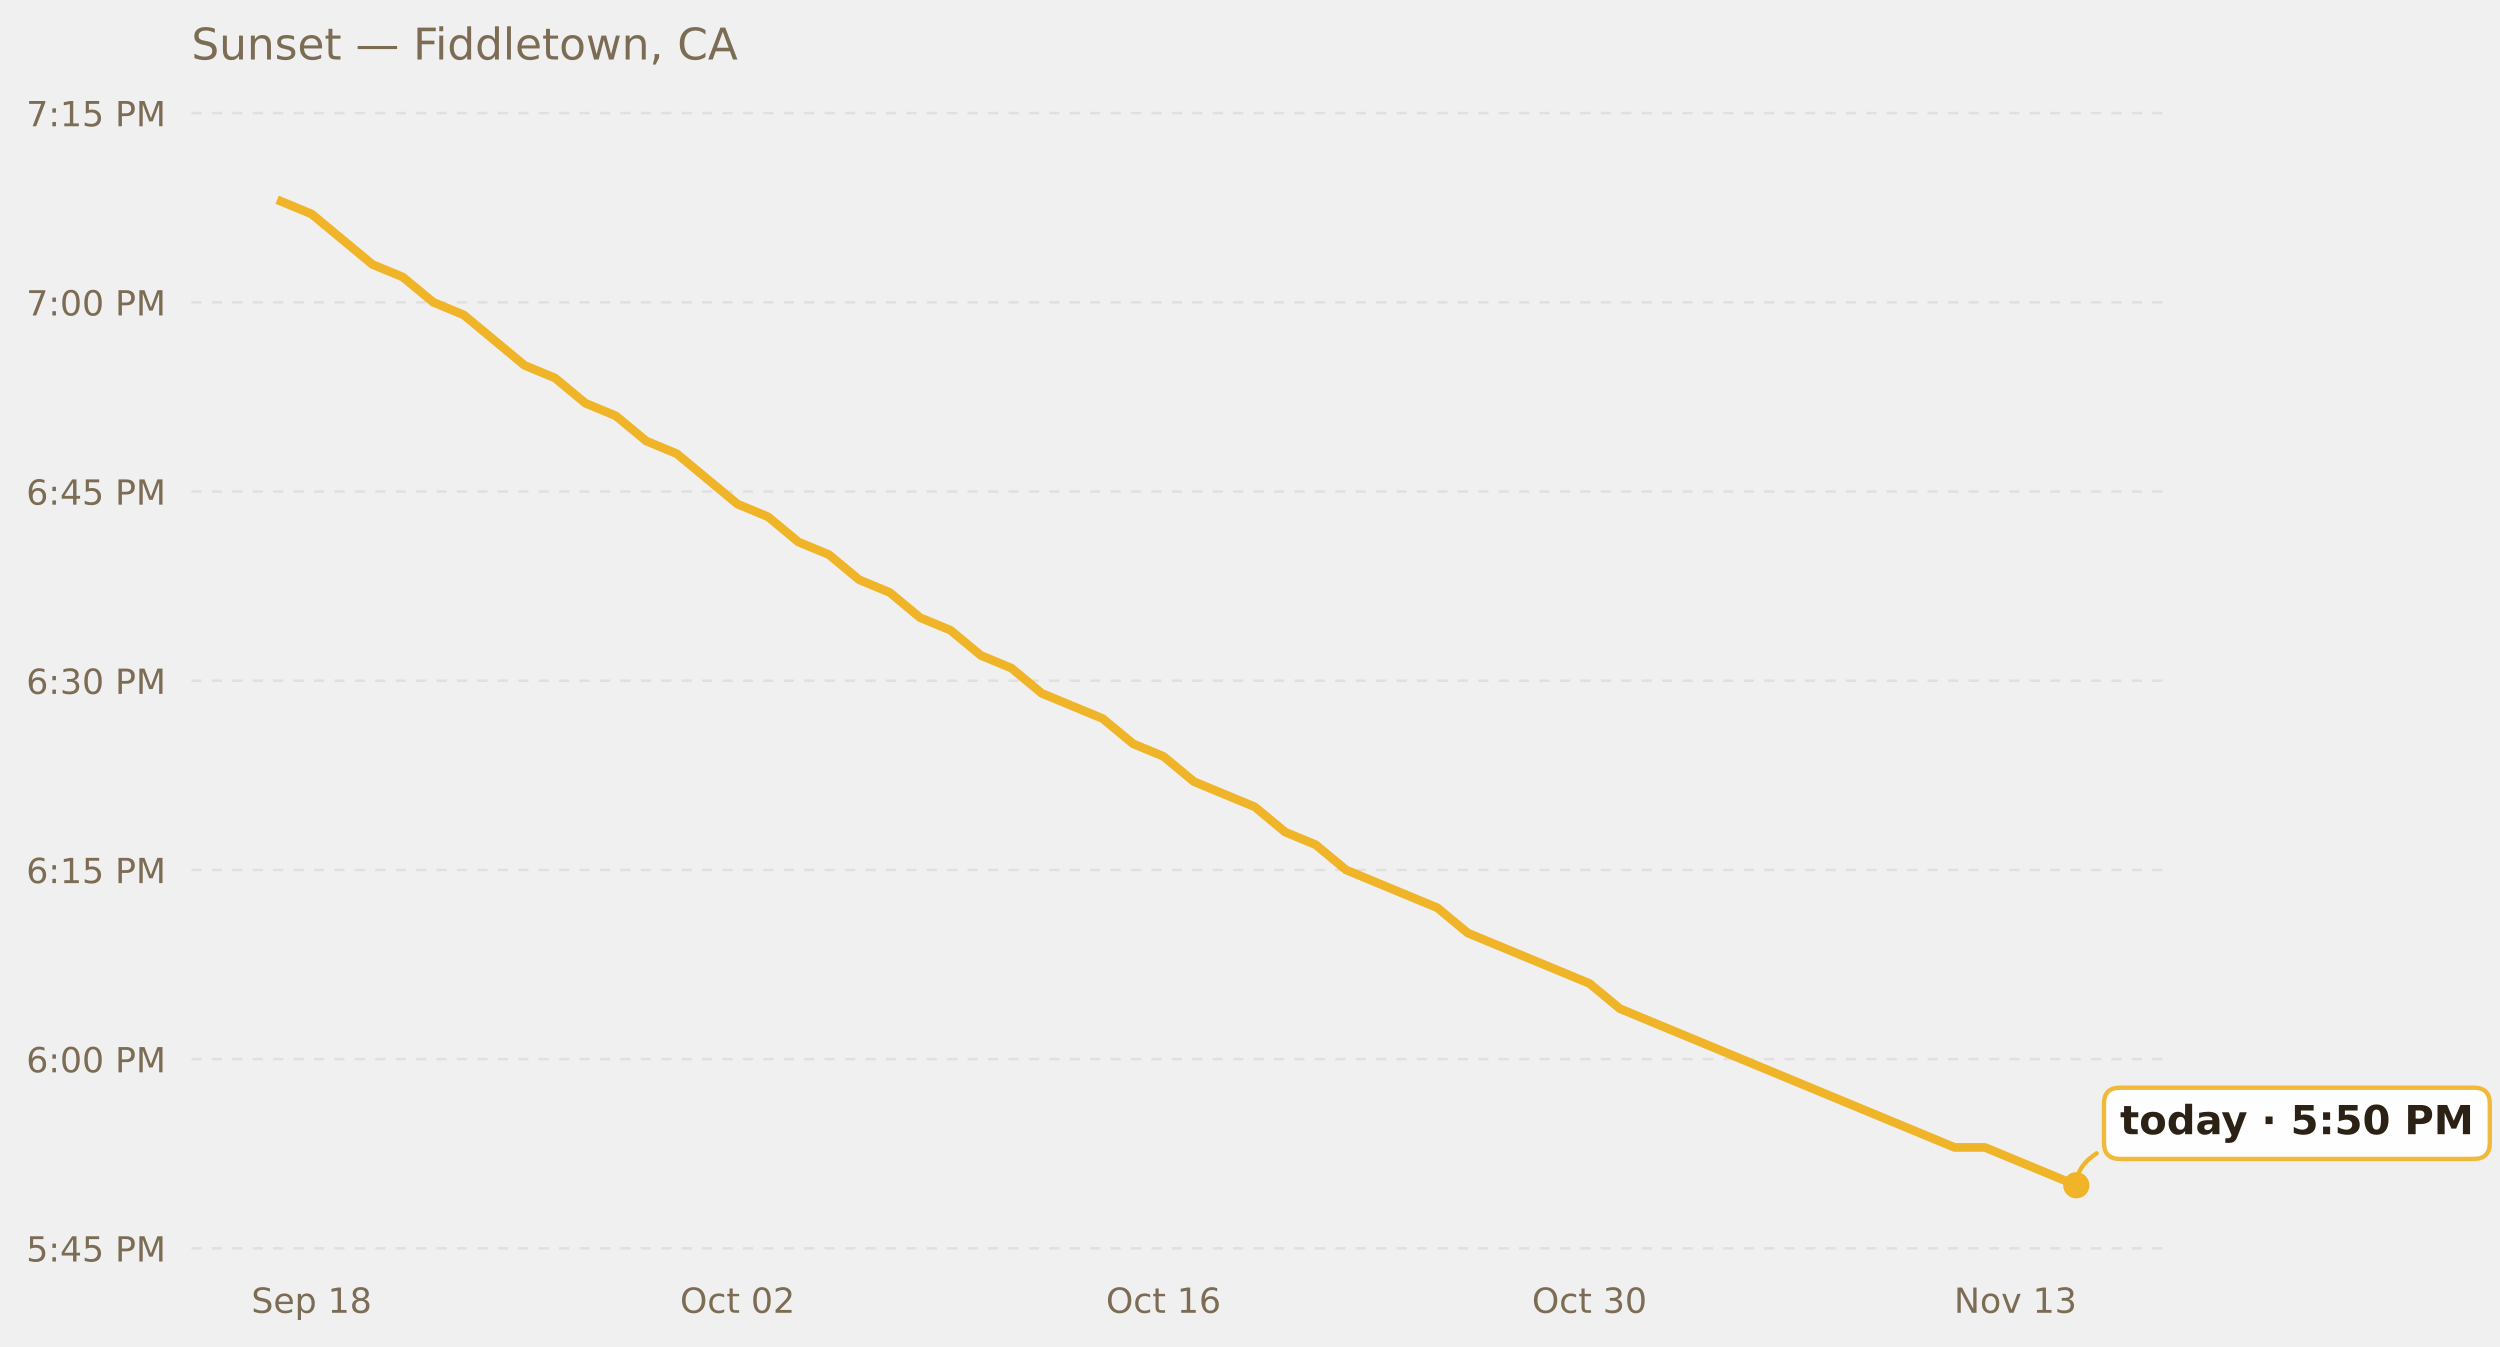
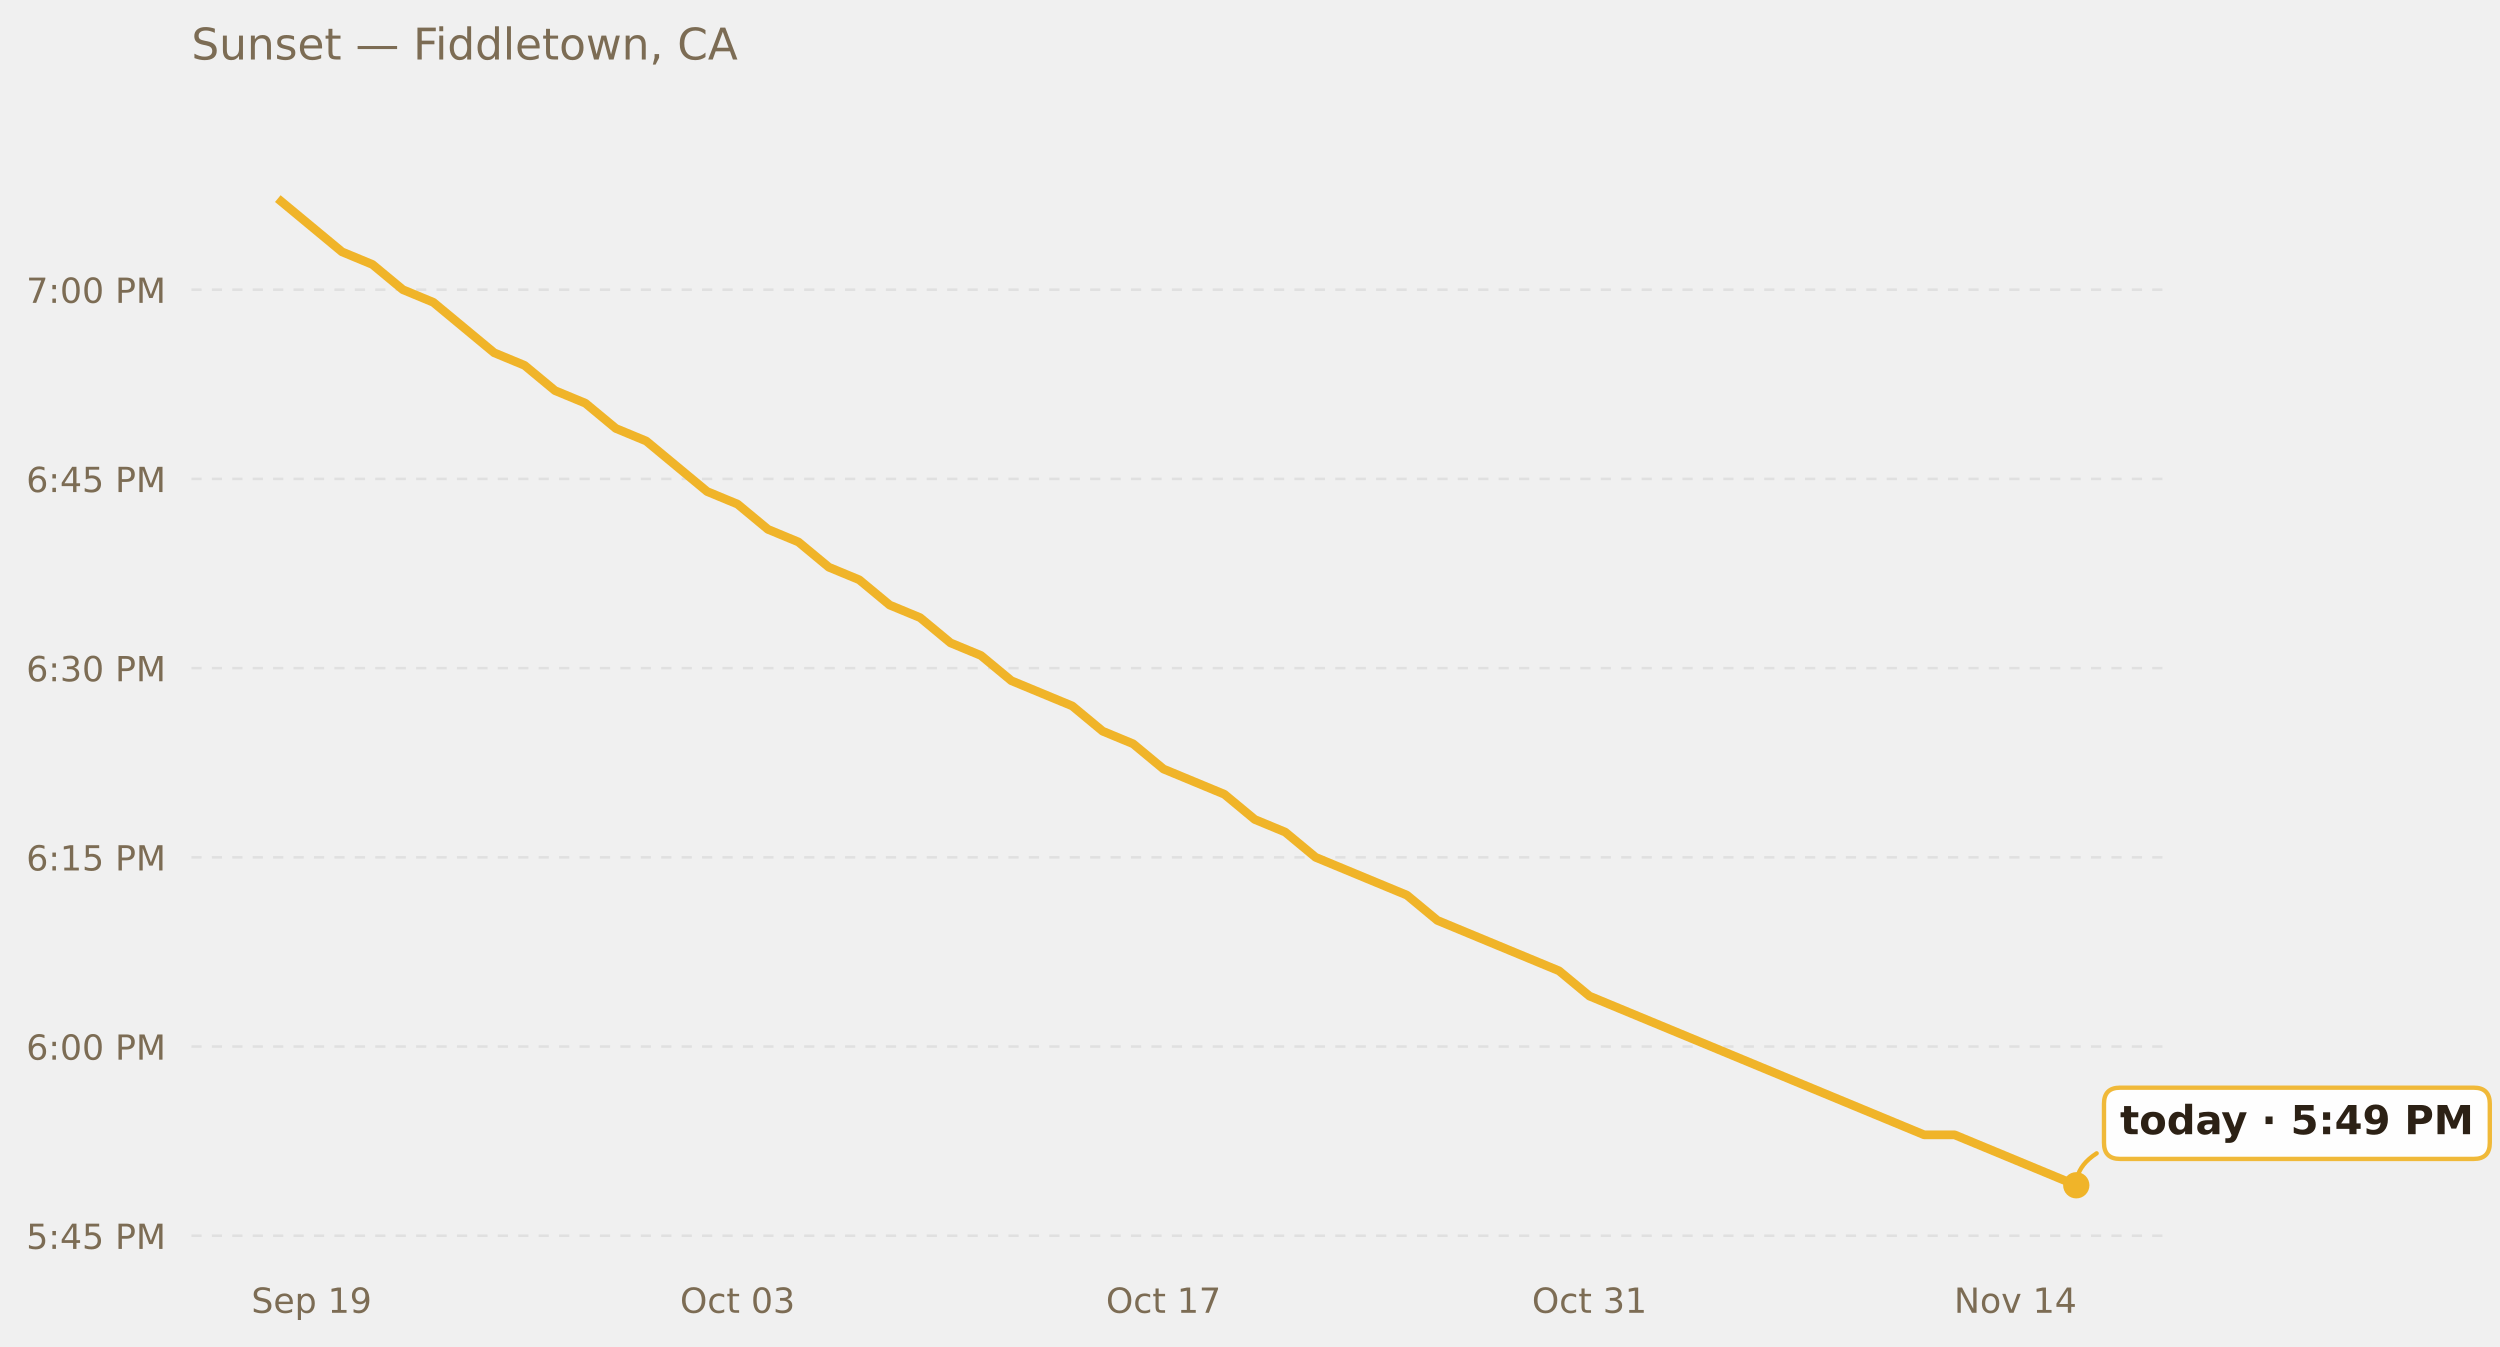
<svg xmlns="http://www.w3.org/2000/svg" xmlns:xlink="http://www.w3.org/1999/xlink" width="685.423pt" height="369.112pt" viewBox="0 0 685.423 369.112" version="1.1">
  <defs>
    <style type="text/css">*{stroke-linejoin: round; stroke-linecap: butt}</style>
  </defs>
  <g id="figure_1">
    <g id="patch_1">
      <path d="M 0 369.112  L 685.423 369.112  L 685.423 0  L 0 0  L 0 369.112  z " style="fill: none; opacity: 0" />
    </g>
    <g id="axes_1">
      <g id="patch_2">
        <path d="M 52.478 345.718  L 593.858 345.718  L 593.858 30.318  L 52.478 30.318  L 52.478 345.718  z " style="fill: none" />
      </g>
      <g id="matplotlib.axis_1">
        <g id="xtick_1">
          <g id="text_1">
            <g style="fill: #7c6c54" transform="translate(68.9198 359.9366) scale(0.095 -0.095)">
              <defs>
                <path id="DejaVuSans-53" d="M 3425 4513  L 3425 3897  Q 3066 4069 2747 4153  Q 2428 4238 2131 4238  Q 1616 4238 1336 4038  Q 1056 3838 1056 3469  Q 1056 3159 1242 3001  Q 1428 2844 1947 2747  L 2328 2669  Q 3034 2534 3370 2195  Q 3706 1856 3706 1288  Q 3706 609 3251 259  Q 2797 -91 1919 -91  Q 1588 -91 1214 -16  Q 841 59 441 206  L 441 856  Q 825 641 1194 531  Q 1563 422 1919 422  Q 2459 422 2753 634  Q 3047 847 3047 1241  Q 3047 1584 2836 1778  Q 2625 1972 2144 2069  L 1759 2144  Q 1053 2284 737 2584  Q 422 2884 422 3419  Q 422 4038 858 4394  Q 1294 4750 2059 4750  Q 2388 4750 2728 4690  Q 3069 4631 3425 4513  z " transform="scale(0.015625)" />
                <path id="DejaVuSans-65" d="M 3597 1894  L 3597 1613  L 953 1613  Q 991 1019 1311 708  Q 1631 397 2203 397  Q 2534 397 2845 478  Q 3156 559 3463 722  L 3463 178  Q 3153 47 2828 -22  Q 2503 -91 2169 -91  Q 1331 -91 842 396  Q 353 884 353 1716  Q 353 2575 817 3079  Q 1281 3584 2069 3584  Q 2775 3584 3186 3129  Q 3597 2675 3597 1894  z M 3022 2063  Q 3016 2534 2758 2815  Q 2500 3097 2075 3097  Q 1594 3097 1305 2825  Q 1016 2553 972 2059  L 3022 2063  z " transform="scale(0.015625)" />
                <path id="DejaVuSans-70" d="M 1159 525  L 1159 -1331  L 581 -1331  L 581 3500  L 1159 3500  L 1159 2969  Q 1341 3281 1617 3432  Q 1894 3584 2278 3584  Q 2916 3584 3314 3078  Q 3713 2572 3713 1747  Q 3713 922 3314 415  Q 2916 -91 2278 -91  Q 1894 -91 1617 61  Q 1341 213 1159 525  z M 3116 1747  Q 3116 2381 2855 2742  Q 2594 3103 2138 3103  Q 1681 3103 1420 2742  Q 1159 2381 1159 1747  Q 1159 1113 1420 752  Q 1681 391 2138 391  Q 2594 391 2855 752  Q 3116 1113 3116 1747  z " transform="scale(0.015625)" />
                <path id="DejaVuSans-20" transform="scale(0.015625)" />
                <path id="DejaVuSans-31" d="M 794 531  L 1825 531  L 1825 4091  L 703 3866  L 703 4441  L 1819 4666  L 2450 4666  L 2450 531  L 3481 531  L 3481 0  L 794 0  L 794 531  z " transform="scale(0.015625)" />
-                 <path id="DejaVuSans-38" d="M 2034 2216  Q 1584 2216 1326 1975  Q 1069 1734 1069 1313  Q 1069 891 1326 650  Q 1584 409 2034 409  Q 2484 409 2743 651  Q 3003 894 3003 1313  Q 3003 1734 2745 1975  Q 2488 2216 2034 2216  z M 1403 2484  Q 997 2584 770 2862  Q 544 3141 544 3541  Q 544 4100 942 4425  Q 1341 4750 2034 4750  Q 2731 4750 3128 4425  Q 3525 4100 3525 3541  Q 3525 3141 3298 2862  Q 3072 2584 2669 2484  Q 3125 2378 3379 2068  Q 3634 1759 3634 1313  Q 3634 634 3220 271  Q 2806 -91 2034 -91  Q 1263 -91 848 271  Q 434 634 434 1313  Q 434 1759 690 2068  Q 947 2378 1403 2484  z M 1172 3481  Q 1172 3119 1398 2916  Q 1625 2713 2034 2713  Q 2441 2713 2670 2916  Q 2900 3119 2900 3481  Q 2900 3844 2670 4047  Q 2441 4250 2034 4250  Q 1625 4250 1398 4047  Q 1172 3844 1172 3481  z " transform="scale(0.015625)" />
+                 <path id="DejaVuSans-39" d="M 703 97  L 703 672  Q 941 559 1184 500  Q 1428 441 1663 441  Q 2288 441 2617 861  Q 2947 1281 2994 2138  Q 2813 1869 2534 1725  Q 2256 1581 1919 1581  Q 1219 1581 811 2004  Q 403 2428 403 3163  Q 403 3881 828 4315  Q 1253 4750 1959 4750  Q 2769 4750 3195 4129  Q 3622 3509 3622 2328  Q 3622 1225 3098 567  Q 2575 -91 1691 -91  Q 1453 -91 1209 -44  Q 966 3 703 97  z M 1959 2075  Q 2384 2075 2632 2365  Q 2881 2656 2881 3163  Q 2881 3666 2632 3958  Q 2384 4250 1959 4250  Q 1534 4250 1286 3958  Q 1038 3666 1038 3163  Q 1038 2656 1286 2365  Q 1534 2075 1959 2075  z " transform="scale(0.015625)" />
              </defs>
              <use xlink:href="#DejaVuSans-53" />
              <use xlink:href="#DejaVuSans-65" x="63.477" />
              <use xlink:href="#DejaVuSans-70" x="125" />
              <use xlink:href="#DejaVuSans-20" x="188.477" />
              <use xlink:href="#DejaVuSans-31" x="220.264" />
-               <use xlink:href="#DejaVuSans-38" x="283.887" />
+               <use xlink:href="#DejaVuSans-39" x="283.887" />
            </g>
          </g>
        </g>
        <g id="xtick_2">
          <g id="text_2">
            <g style="fill: #7c6c54" transform="translate(186.4452 359.9366) scale(0.095 -0.095)">
              <defs>
                <path id="DejaVuSans-4f" d="M 2522 4238  Q 1834 4238 1429 3725  Q 1025 3213 1025 2328  Q 1025 1447 1429 934  Q 1834 422 2522 422  Q 3209 422 3611 934  Q 4013 1447 4013 2328  Q 4013 3213 3611 3725  Q 3209 4238 2522 4238  z M 2522 4750  Q 3503 4750 4090 4092  Q 4678 3434 4678 2328  Q 4678 1225 4090 567  Q 3503 -91 2522 -91  Q 1538 -91 948 565  Q 359 1222 359 2328  Q 359 3434 948 4092  Q 1538 4750 2522 4750  z " transform="scale(0.015625)" />
                <path id="DejaVuSans-63" d="M 3122 3366  L 3122 2828  Q 2878 2963 2633 3030  Q 2388 3097 2138 3097  Q 1578 3097 1268 2742  Q 959 2388 959 1747  Q 959 1106 1268 751  Q 1578 397 2138 397  Q 2388 397 2633 464  Q 2878 531 3122 666  L 3122 134  Q 2881 22 2623 -34  Q 2366 -91 2075 -91  Q 1284 -91 818 406  Q 353 903 353 1747  Q 353 2603 823 3093  Q 1294 3584 2113 3584  Q 2378 3584 2631 3529  Q 2884 3475 3122 3366  z " transform="scale(0.015625)" />
                <path id="DejaVuSans-74" d="M 1172 4494  L 1172 3500  L 2356 3500  L 2356 3053  L 1172 3053  L 1172 1153  Q 1172 725 1289 603  Q 1406 481 1766 481  L 2356 481  L 2356 0  L 1766 0  Q 1100 0 847 248  Q 594 497 594 1153  L 594 3053  L 172 3053  L 172 3500  L 594 3500  L 594 4494  L 1172 4494  z " transform="scale(0.015625)" />
                <path id="DejaVuSans-30" d="M 2034 4250  Q 1547 4250 1301 3770  Q 1056 3291 1056 2328  Q 1056 1369 1301 889  Q 1547 409 2034 409  Q 2525 409 2770 889  Q 3016 1369 3016 2328  Q 3016 3291 2770 3770  Q 2525 4250 2034 4250  z M 2034 4750  Q 2819 4750 3233 4129  Q 3647 3509 3647 2328  Q 3647 1150 3233 529  Q 2819 -91 2034 -91  Q 1250 -91 836 529  Q 422 1150 422 2328  Q 422 3509 836 4129  Q 1250 4750 2034 4750  z " transform="scale(0.015625)" />
-                 <path id="DejaVuSans-32" d="M 1228 531  L 3431 531  L 3431 0  L 469 0  L 469 531  Q 828 903 1448 1529  Q 2069 2156 2228 2338  Q 2531 2678 2651 2914  Q 2772 3150 2772 3378  Q 2772 3750 2511 3984  Q 2250 4219 1831 4219  Q 1534 4219 1204 4116  Q 875 4013 500 3803  L 500 4441  Q 881 4594 1212 4672  Q 1544 4750 1819 4750  Q 2544 4750 2975 4387  Q 3406 4025 3406 3419  Q 3406 3131 3298 2873  Q 3191 2616 2906 2266  Q 2828 2175 2409 1742  Q 1991 1309 1228 531  z " transform="scale(0.015625)" />
+                 <path id="DejaVuSans-33" d="M 2597 2516  Q 3050 2419 3304 2112  Q 3559 1806 3559 1356  Q 3559 666 3084 287  Q 2609 -91 1734 -91  Q 1441 -91 1130 -33  Q 819 25 488 141  L 488 750  Q 750 597 1062 519  Q 1375 441 1716 441  Q 2309 441 2620 675  Q 2931 909 2931 1356  Q 2931 1769 2642 2001  Q 2353 2234 1838 2234  L 1294 2234  L 1294 2753  L 1863 2753  Q 2328 2753 2575 2939  Q 2822 3125 2822 3475  Q 2822 3834 2567 4026  Q 2313 4219 1838 4219  Q 1578 4219 1281 4162  Q 984 4106 628 3988  L 628 4550  Q 988 4650 1302 4700  Q 1616 4750 1894 4750  Q 2613 4750 3031 4423  Q 3450 4097 3450 3541  Q 3450 3153 3228 2886  Q 3006 2619 2597 2516  z " transform="scale(0.015625)" />
              </defs>
              <use xlink:href="#DejaVuSans-4f" />
              <use xlink:href="#DejaVuSans-63" x="78.711" />
              <use xlink:href="#DejaVuSans-74" x="133.691" />
              <use xlink:href="#DejaVuSans-20" x="172.9" />
              <use xlink:href="#DejaVuSans-30" x="204.688" />
-               <use xlink:href="#DejaVuSans-32" x="268.311" />
+               <use xlink:href="#DejaVuSans-33" x="268.311" />
            </g>
          </g>
        </g>
        <g id="xtick_3">
          <g id="text_3">
            <g style="fill: #7c6c54" transform="translate(303.2298 359.9366) scale(0.095 -0.095)">
              <defs>
-                 <path id="DejaVuSans-36" d="M 2113 2584  Q 1688 2584 1439 2293  Q 1191 2003 1191 1497  Q 1191 994 1439 701  Q 1688 409 2113 409  Q 2538 409 2786 701  Q 3034 994 3034 1497  Q 3034 2003 2786 2293  Q 2538 2584 2113 2584  z M 3366 4563  L 3366 3988  Q 3128 4100 2886 4159  Q 2644 4219 2406 4219  Q 1781 4219 1451 3797  Q 1122 3375 1075 2522  Q 1259 2794 1537 2939  Q 1816 3084 2150 3084  Q 2853 3084 3261 2657  Q 3669 2231 3669 1497  Q 3669 778 3244 343  Q 2819 -91 2113 -91  Q 1303 -91 875 529  Q 447 1150 447 2328  Q 447 3434 972 4092  Q 1497 4750 2381 4750  Q 2619 4750 2861 4703  Q 3103 4656 3366 4563  z " transform="scale(0.015625)" />
+                 <path id="DejaVuSans-37" d="M 525 4666  L 3525 4666  L 3525 4397  L 1831 0  L 1172 0  L 2766 4134  L 525 4134  L 525 4666  z " transform="scale(0.015625)" />
              </defs>
              <use xlink:href="#DejaVuSans-4f" />
              <use xlink:href="#DejaVuSans-63" x="78.711" />
              <use xlink:href="#DejaVuSans-74" x="133.691" />
              <use xlink:href="#DejaVuSans-20" x="172.9" />
              <use xlink:href="#DejaVuSans-31" x="204.688" />
-               <use xlink:href="#DejaVuSans-36" x="268.311" />
+               <use xlink:href="#DejaVuSans-37" x="268.311" />
            </g>
          </g>
        </g>
        <g id="xtick_4">
          <g id="text_4">
            <g style="fill: #7c6c54" transform="translate(420.0145 359.9366) scale(0.095 -0.095)">
-               <defs>
-                 <path id="DejaVuSans-33" d="M 2597 2516  Q 3050 2419 3304 2112  Q 3559 1806 3559 1356  Q 3559 666 3084 287  Q 2609 -91 1734 -91  Q 1441 -91 1130 -33  Q 819 25 488 141  L 488 750  Q 750 597 1062 519  Q 1375 441 1716 441  Q 2309 441 2620 675  Q 2931 909 2931 1356  Q 2931 1769 2642 2001  Q 2353 2234 1838 2234  L 1294 2234  L 1294 2753  L 1863 2753  Q 2328 2753 2575 2939  Q 2822 3125 2822 3475  Q 2822 3834 2567 4026  Q 2313 4219 1838 4219  Q 1578 4219 1281 4162  Q 984 4106 628 3988  L 628 4550  Q 988 4650 1302 4700  Q 1616 4750 1894 4750  Q 2613 4750 3031 4423  Q 3450 4097 3450 3541  Q 3450 3153 3228 2886  Q 3006 2619 2597 2516  z " transform="scale(0.015625)" />
-               </defs>
              <use xlink:href="#DejaVuSans-4f" />
              <use xlink:href="#DejaVuSans-63" x="78.711" />
              <use xlink:href="#DejaVuSans-74" x="133.691" />
              <use xlink:href="#DejaVuSans-20" x="172.9" />
              <use xlink:href="#DejaVuSans-33" x="204.688" />
-               <use xlink:href="#DejaVuSans-30" x="268.311" />
+               <use xlink:href="#DejaVuSans-31" x="268.311" />
            </g>
          </g>
        </g>
        <g id="xtick_5">
          <g id="text_5">
            <g style="fill: #7c6c54" transform="translate(535.7408 359.9366) scale(0.095 -0.095)">
              <defs>
                <path id="DejaVuSans-4e" d="M 628 4666  L 1478 4666  L 3547 763  L 3547 4666  L 4159 4666  L 4159 0  L 3309 0  L 1241 3903  L 1241 0  L 628 0  L 628 4666  z " transform="scale(0.015625)" />
                <path id="DejaVuSans-6f" d="M 1959 3097  Q 1497 3097 1228 2736  Q 959 2375 959 1747  Q 959 1119 1226 758  Q 1494 397 1959 397  Q 2419 397 2687 759  Q 2956 1122 2956 1747  Q 2956 2369 2687 2733  Q 2419 3097 1959 3097  z M 1959 3584  Q 2709 3584 3137 3096  Q 3566 2609 3566 1747  Q 3566 888 3137 398  Q 2709 -91 1959 -91  Q 1206 -91 779 398  Q 353 888 353 1747  Q 353 2609 779 3096  Q 1206 3584 1959 3584  z " transform="scale(0.015625)" />
                <path id="DejaVuSans-76" d="M 191 3500  L 800 3500  L 1894 563  L 2988 3500  L 3597 3500  L 2284 0  L 1503 0  L 191 3500  z " transform="scale(0.015625)" />
+                 <path id="DejaVuSans-34" d="M 2419 4116  L 825 1625  L 2419 1625  L 2419 4116  z M 2253 4666  L 3047 4666  L 3047 1625  L 3713 1625  L 3713 1100  L 3047 1100  L 3047 0  L 2419 0  L 2419 1100  L 313 1100  L 313 1709  L 2253 4666  z " transform="scale(0.015625)" />
              </defs>
              <use xlink:href="#DejaVuSans-4e" />
              <use xlink:href="#DejaVuSans-6f" x="74.805" />
              <use xlink:href="#DejaVuSans-76" x="135.986" />
              <use xlink:href="#DejaVuSans-20" x="195.166" />
              <use xlink:href="#DejaVuSans-31" x="226.953" />
-               <use xlink:href="#DejaVuSans-33" x="290.576" />
+               <use xlink:href="#DejaVuSans-34" x="290.576" />
            </g>
          </g>
        </g>
      </g>
      <g id="matplotlib.axis_2">
        <g id="ytick_1">
          <g id="line2d_1">
-             <path d="M 52.478 342.26  L 593.858 342.26  " clip-path="url(#pa49ea1edc5)" style="fill: none; stroke-dasharray: 2.8,2.8; stroke-dashoffset: 0; stroke: #e0e0e0; stroke-width: 0.7" />
+             <path d="M 52.478 338.801  L 593.858 338.801  " clip-path="url(#p2c66cf3027)" style="fill: none; stroke-dasharray: 2.8,2.8; stroke-dashoffset: 0; stroke: #e0e0e0; stroke-width: 0.7" />
          </g>
          <g id="text_6">
-             <g style="fill: #7c6c54" transform="translate(7.2 345.869) scale(0.095 -0.095)">
+             <g style="fill: #7c6c54" transform="translate(7.2 342.4107) scale(0.095 -0.095)">
              <defs>
                <path id="DejaVuSans-35" d="M 691 4666  L 3169 4666  L 3169 4134  L 1269 4134  L 1269 2991  Q 1406 3038 1543 3061  Q 1681 3084 1819 3084  Q 2600 3084 3056 2656  Q 3513 2228 3513 1497  Q 3513 744 3044 326  Q 2575 -91 1722 -91  Q 1428 -91 1123 -41  Q 819 9 494 109  L 494 744  Q 775 591 1075 516  Q 1375 441 1709 441  Q 2250 441 2565 725  Q 2881 1009 2881 1497  Q 2881 1984 2565 2268  Q 2250 2553 1709 2553  Q 1456 2553 1204 2497  Q 953 2441 691 2322  L 691 4666  z " transform="scale(0.015625)" />
                <path id="DejaVuSans-3a" d="M 750 794  L 1409 794  L 1409 0  L 750 0  L 750 794  z M 750 3309  L 1409 3309  L 1409 2516  L 750 2516  L 750 3309  z " transform="scale(0.015625)" />
-                 <path id="DejaVuSans-34" d="M 2419 4116  L 825 1625  L 2419 1625  L 2419 4116  z M 2253 4666  L 3047 4666  L 3047 1625  L 3713 1625  L 3713 1100  L 3047 1100  L 3047 0  L 2419 0  L 2419 1100  L 313 1100  L 313 1709  L 2253 4666  z " transform="scale(0.015625)" />
                <path id="DejaVuSans-50" d="M 1259 4147  L 1259 2394  L 2053 2394  Q 2494 2394 2734 2622  Q 2975 2850 2975 3272  Q 2975 3691 2734 3919  Q 2494 4147 2053 4147  L 1259 4147  z M 628 4666  L 2053 4666  Q 2838 4666 3239 4311  Q 3641 3956 3641 3272  Q 3641 2581 3239 2228  Q 2838 1875 2053 1875  L 1259 1875  L 1259 0  L 628 0  L 628 4666  z " transform="scale(0.015625)" />
                <path id="DejaVuSans-4d" d="M 628 4666  L 1569 4666  L 2759 1491  L 3956 4666  L 4897 4666  L 4897 0  L 4281 0  L 4281 4097  L 3078 897  L 2444 897  L 1241 4097  L 1241 0  L 628 0  L 628 4666  z " transform="scale(0.015625)" />
              </defs>
              <use xlink:href="#DejaVuSans-35" />
              <use xlink:href="#DejaVuSans-3a" x="63.623" />
              <use xlink:href="#DejaVuSans-34" x="97.314" />
              <use xlink:href="#DejaVuSans-35" x="160.938" />
              <use xlink:href="#DejaVuSans-20" x="224.561" />
              <use xlink:href="#DejaVuSans-50" x="256.348" />
              <use xlink:href="#DejaVuSans-4d" x="316.65" />
            </g>
          </g>
        </g>
        <g id="ytick_2">
          <g id="line2d_2">
-             <path d="M 52.478 290.385  L 593.858 290.385  " clip-path="url(#pa49ea1edc5)" style="fill: none; stroke-dasharray: 2.8,2.8; stroke-dashoffset: 0; stroke: #e0e0e0; stroke-width: 0.7" />
+             <path d="M 52.478 286.926  L 593.858 286.926  " clip-path="url(#p2c66cf3027)" style="fill: none; stroke-dasharray: 2.8,2.8; stroke-dashoffset: 0; stroke: #e0e0e0; stroke-width: 0.7" />
          </g>
          <g id="text_7">
-             <g style="fill: #7c6c54" transform="translate(7.2 293.994) scale(0.095 -0.095)">
+             <g style="fill: #7c6c54" transform="translate(7.2 290.5357) scale(0.095 -0.095)">
+               <defs>
+                 <path id="DejaVuSans-36" d="M 2113 2584  Q 1688 2584 1439 2293  Q 1191 2003 1191 1497  Q 1191 994 1439 701  Q 1688 409 2113 409  Q 2538 409 2786 701  Q 3034 994 3034 1497  Q 3034 2003 2786 2293  Q 2538 2584 2113 2584  z M 3366 4563  L 3366 3988  Q 3128 4100 2886 4159  Q 2644 4219 2406 4219  Q 1781 4219 1451 3797  Q 1122 3375 1075 2522  Q 1259 2794 1537 2939  Q 1816 3084 2150 3084  Q 2853 3084 3261 2657  Q 3669 2231 3669 1497  Q 3669 778 3244 343  Q 2819 -91 2113 -91  Q 1303 -91 875 529  Q 447 1150 447 2328  Q 447 3434 972 4092  Q 1497 4750 2381 4750  Q 2619 4750 2861 4703  Q 3103 4656 3366 4563  z " transform="scale(0.015625)" />
+               </defs>
              <use xlink:href="#DejaVuSans-36" />
              <use xlink:href="#DejaVuSans-3a" x="63.623" />
              <use xlink:href="#DejaVuSans-30" x="97.314" />
              <use xlink:href="#DejaVuSans-30" x="160.938" />
              <use xlink:href="#DejaVuSans-20" x="224.561" />
              <use xlink:href="#DejaVuSans-50" x="256.348" />
              <use xlink:href="#DejaVuSans-4d" x="316.65" />
            </g>
          </g>
        </g>
        <g id="ytick_3">
          <g id="line2d_3">
-             <path d="M 52.478 238.51  L 593.858 238.51  " clip-path="url(#pa49ea1edc5)" style="fill: none; stroke-dasharray: 2.8,2.8; stroke-dashoffset: 0; stroke: #e0e0e0; stroke-width: 0.7" />
+             <path d="M 52.478 235.051  L 593.858 235.051  " clip-path="url(#p2c66cf3027)" style="fill: none; stroke-dasharray: 2.8,2.8; stroke-dashoffset: 0; stroke: #e0e0e0; stroke-width: 0.7" />
          </g>
          <g id="text_8">
-             <g style="fill: #7c6c54" transform="translate(7.2 242.119) scale(0.095 -0.095)">
+             <g style="fill: #7c6c54" transform="translate(7.2 238.6607) scale(0.095 -0.095)">
              <use xlink:href="#DejaVuSans-36" />
              <use xlink:href="#DejaVuSans-3a" x="63.623" />
              <use xlink:href="#DejaVuSans-31" x="97.314" />
              <use xlink:href="#DejaVuSans-35" x="160.938" />
              <use xlink:href="#DejaVuSans-20" x="224.561" />
              <use xlink:href="#DejaVuSans-50" x="256.348" />
              <use xlink:href="#DejaVuSans-4d" x="316.65" />
            </g>
          </g>
        </g>
        <g id="ytick_4">
          <g id="line2d_4">
-             <path d="M 52.478 186.635  L 593.858 186.635  " clip-path="url(#pa49ea1edc5)" style="fill: none; stroke-dasharray: 2.8,2.8; stroke-dashoffset: 0; stroke: #e0e0e0; stroke-width: 0.7" />
+             <path d="M 52.478 183.176  L 593.858 183.176  " clip-path="url(#p2c66cf3027)" style="fill: none; stroke-dasharray: 2.8,2.8; stroke-dashoffset: 0; stroke: #e0e0e0; stroke-width: 0.7" />
          </g>
          <g id="text_9">
-             <g style="fill: #7c6c54" transform="translate(7.2 190.244) scale(0.095 -0.095)">
+             <g style="fill: #7c6c54" transform="translate(7.2 186.7857) scale(0.095 -0.095)">
              <use xlink:href="#DejaVuSans-36" />
              <use xlink:href="#DejaVuSans-3a" x="63.623" />
              <use xlink:href="#DejaVuSans-33" x="97.314" />
              <use xlink:href="#DejaVuSans-30" x="160.938" />
              <use xlink:href="#DejaVuSans-20" x="224.561" />
              <use xlink:href="#DejaVuSans-50" x="256.348" />
              <use xlink:href="#DejaVuSans-4d" x="316.65" />
            </g>
          </g>
        </g>
        <g id="ytick_5">
          <g id="line2d_5">
-             <path d="M 52.478 134.76  L 593.858 134.76  " clip-path="url(#pa49ea1edc5)" style="fill: none; stroke-dasharray: 2.8,2.8; stroke-dashoffset: 0; stroke: #e0e0e0; stroke-width: 0.7" />
+             <path d="M 52.478 131.301  L 593.858 131.301  " clip-path="url(#p2c66cf3027)" style="fill: none; stroke-dasharray: 2.8,2.8; stroke-dashoffset: 0; stroke: #e0e0e0; stroke-width: 0.7" />
          </g>
          <g id="text_10">
-             <g style="fill: #7c6c54" transform="translate(7.2 138.369) scale(0.095 -0.095)">
+             <g style="fill: #7c6c54" transform="translate(7.2 134.9107) scale(0.095 -0.095)">
              <use xlink:href="#DejaVuSans-36" />
              <use xlink:href="#DejaVuSans-3a" x="63.623" />
              <use xlink:href="#DejaVuSans-34" x="97.314" />
              <use xlink:href="#DejaVuSans-35" x="160.938" />
              <use xlink:href="#DejaVuSans-20" x="224.561" />
              <use xlink:href="#DejaVuSans-50" x="256.348" />
              <use xlink:href="#DejaVuSans-4d" x="316.65" />
            </g>
          </g>
        </g>
        <g id="ytick_6">
          <g id="line2d_6">
-             <path d="M 52.478 82.885  L 593.858 82.885  " clip-path="url(#pa49ea1edc5)" style="fill: none; stroke-dasharray: 2.8,2.8; stroke-dashoffset: 0; stroke: #e0e0e0; stroke-width: 0.7" />
+             <path d="M 52.478 79.426  L 593.858 79.426  " clip-path="url(#p2c66cf3027)" style="fill: none; stroke-dasharray: 2.8,2.8; stroke-dashoffset: 0; stroke: #e0e0e0; stroke-width: 0.7" />
          </g>
          <g id="text_11">
-             <g style="fill: #7c6c54" transform="translate(7.2 86.49405) scale(0.095 -0.095)">
-               <defs>
-                 <path id="DejaVuSans-37" d="M 525 4666  L 3525 4666  L 3525 4397  L 1831 0  L 1172 0  L 2766 4134  L 525 4134  L 525 4666  z " transform="scale(0.015625)" />
-               </defs>
+             <g style="fill: #7c6c54" transform="translate(7.2 83.03572) scale(0.095 -0.095)">
              <use xlink:href="#DejaVuSans-37" />
              <use xlink:href="#DejaVuSans-3a" x="63.623" />
              <use xlink:href="#DejaVuSans-30" x="97.314" />
              <use xlink:href="#DejaVuSans-30" x="160.938" />
              <use xlink:href="#DejaVuSans-20" x="224.561" />
              <use xlink:href="#DejaVuSans-50" x="256.348" />
              <use xlink:href="#DejaVuSans-4d" x="316.65" />
            </g>
          </g>
        </g>
-         <g id="ytick_7">
-           <g id="line2d_7">
-             <path d="M 52.478 31.01  L 593.858 31.01  " clip-path="url(#pa49ea1edc5)" style="fill: none; stroke-dasharray: 2.8,2.8; stroke-dashoffset: 0; stroke: #e0e0e0; stroke-width: 0.7" />
-           </g>
-           <g id="text_12">
-             <g style="fill: #7c6c54" transform="translate(7.2 34.61905) scale(0.095 -0.095)">
-               <use xlink:href="#DejaVuSans-37" />
-               <use xlink:href="#DejaVuSans-3a" x="63.623" />
-               <use xlink:href="#DejaVuSans-31" x="97.314" />
-               <use xlink:href="#DejaVuSans-35" x="160.938" />
-               <use xlink:href="#DejaVuSans-20" x="224.561" />
-               <use xlink:href="#DejaVuSans-50" x="256.348" />
-               <use xlink:href="#DejaVuSans-4d" x="316.65" />
-             </g>
-           </g>
-         </g>
-       </g>
-       <g id="line2d_8">
-         <path d="M 77.086 55.218  L 85.428 58.676  L 93.769 65.593  L 102.111 72.51  L 110.453 75.968  L 118.795 82.885  L 127.136 86.343  L 135.478 93.26  L 143.82 100.176  L 152.162 103.635  L 160.503 110.551  L 168.845 114.01  L 177.187 120.926  L 185.529 124.385  L 193.87 131.301  L 202.212 138.218  L 210.554 141.676  L 218.896 148.593  L 227.237 152.051  L 235.579 158.968  L 243.921 162.426  L 252.263 169.343  L 260.605 172.801  L 268.946 179.718  L 277.288 183.176  L 285.63 190.093  L 293.972 193.551  L 302.313 197.01  L 310.655 203.926  L 318.997 207.385  L 327.339 214.301  L 335.68 217.76  L 344.022 221.218  L 352.364 228.135  L 360.706 231.593  L 369.047 238.51  L 377.389 241.968  L 385.731 245.426  L 394.073 248.885  L 402.414 255.801  L 410.756 259.26  L 419.098 262.718  L 427.44 266.176  L 435.782 269.635  L 444.123 276.551  L 452.465 280.01  L 460.807 283.468  L 469.149 286.926  L 477.49 290.385  L 485.832 293.843  L 494.174 297.301  L 502.516 300.76  L 510.857 304.218  L 519.199 307.676  L 527.541 311.135  L 535.883 314.593  L 544.224 314.593  L 552.566 318.051  L 560.908 321.51  L 569.25 324.968  " clip-path="url(#pa49ea1edc5)" style="fill: none; stroke: #f0b429; stroke-width: 2.4; stroke-linecap: square" />
+       </g>
+       <g id="line2d_7">
+         <path d="M 77.086 55.218  L 85.428 62.135  L 93.769 69.051  L 102.111 72.51  L 110.453 79.426  L 118.795 82.885  L 127.136 89.801  L 135.478 96.718  L 143.82 100.176  L 152.162 107.093  L 160.503 110.551  L 168.845 117.468  L 177.187 120.926  L 185.529 127.843  L 193.87 134.76  L 202.212 138.218  L 210.554 145.135  L 218.896 148.593  L 227.237 155.51  L 235.579 158.968  L 243.921 165.885  L 252.263 169.343  L 260.605 176.26  L 268.946 179.718  L 277.288 186.635  L 285.63 190.093  L 293.972 193.551  L 302.313 200.468  L 310.655 203.926  L 318.997 210.843  L 327.339 214.301  L 335.68 217.76  L 344.022 224.676  L 352.364 228.135  L 360.706 235.051  L 369.047 238.51  L 377.389 241.968  L 385.731 245.426  L 394.073 252.343  L 402.414 255.801  L 410.756 259.26  L 419.098 262.718  L 427.44 266.176  L 435.782 273.093  L 444.123 276.551  L 452.465 280.01  L 460.807 283.468  L 469.149 286.926  L 477.49 290.385  L 485.832 293.843  L 494.174 297.301  L 502.516 300.76  L 510.857 304.218  L 519.199 307.676  L 527.541 311.135  L 535.883 311.135  L 544.224 314.593  L 552.566 318.051  L 560.908 321.51  L 569.25 324.968  " clip-path="url(#p2c66cf3027)" style="fill: none; stroke: #f0b429; stroke-width: 2.4; stroke-linecap: square" />
      </g>
      <g id="patch_3">
        <path d="M 574.833 316.211  Q 570.359 319.091 569.47 322.978  " style="fill: none; stroke: #f0b429; stroke-width: 1.2; stroke-linecap: round" />
      </g>
-       <g id="text_13">
+       <g id="text_12">
        <g id="patch_4">
          <path d="M 581.25 317.742  L 678.223 317.742  Q 682.623 317.742 682.623 313.342  L 682.623 302.61  Q 682.623 298.21 678.223 298.21  L 581.25 298.21  Q 576.85 298.21 576.85 302.61  L 576.85 313.342  Q 576.85 317.742 581.25 317.742  z " style="fill: #ffffff; opacity: 0.92; stroke: #f0b429; stroke-width: 1.2; stroke-linejoin: miter" />
        </g>
        <g style="fill: #2c2115" transform="translate(581.2497 310.9681) scale(0.11 -0.11)">
          <defs>
            <path id="DejaVuSans-Bold-74" d="M 1759 4494  L 1759 3500  L 2913 3500  L 2913 2700  L 1759 2700  L 1759 1216  Q 1759 972 1856 886  Q 1953 800 2241 800  L 2816 800  L 2816 0  L 1856 0  Q 1194 0 917 276  Q 641 553 641 1216  L 641 2700  L 84 2700  L 84 3500  L 641 3500  L 641 4494  L 1759 4494  z " transform="scale(0.015625)" />
            <path id="DejaVuSans-Bold-6f" d="M 2203 2784  Q 1831 2784 1636 2517  Q 1441 2250 1441 1747  Q 1441 1244 1636 976  Q 1831 709 2203 709  Q 2569 709 2762 976  Q 2956 1244 2956 1747  Q 2956 2250 2762 2517  Q 2569 2784 2203 2784  z M 2203 3584  Q 3106 3584 3614 3096  Q 4122 2609 4122 1747  Q 4122 884 3614 396  Q 3106 -91 2203 -91  Q 1297 -91 786 396  Q 275 884 275 1747  Q 275 2609 786 3096  Q 1297 3584 2203 3584  z " transform="scale(0.015625)" />
            <path id="DejaVuSans-Bold-64" d="M 2919 2988  L 2919 4863  L 4044 4863  L 4044 0  L 2919 0  L 2919 506  Q 2688 197 2409 53  Q 2131 -91 1766 -91  Q 1119 -91 703 423  Q 288 938 288 1747  Q 288 2556 703 3070  Q 1119 3584 1766 3584  Q 2128 3584 2408 3439  Q 2688 3294 2919 2988  z M 2181 722  Q 2541 722 2730 984  Q 2919 1247 2919 1747  Q 2919 2247 2730 2509  Q 2541 2772 2181 2772  Q 1825 2772 1636 2509  Q 1447 2247 1447 1747  Q 1447 1247 1636 984  Q 1825 722 2181 722  z " transform="scale(0.015625)" />
            <path id="DejaVuSans-Bold-61" d="M 2106 1575  Q 1756 1575 1579 1456  Q 1403 1338 1403 1106  Q 1403 894 1545 773  Q 1688 653 1941 653  Q 2256 653 2472 879  Q 2688 1106 2688 1447  L 2688 1575  L 2106 1575  z M 3816 1997  L 3816 0  L 2688 0  L 2688 519  Q 2463 200 2181 54  Q 1900 -91 1497 -91  Q 953 -91 614 226  Q 275 544 275 1050  Q 275 1666 698 1953  Q 1122 2241 2028 2241  L 2688 2241  L 2688 2328  Q 2688 2594 2478 2717  Q 2269 2841 1825 2841  Q 1466 2841 1156 2769  Q 847 2697 581 2553  L 581 3406  Q 941 3494 1303 3539  Q 1666 3584 2028 3584  Q 2975 3584 3395 3211  Q 3816 2838 3816 1997  z " transform="scale(0.015625)" />
            <path id="DejaVuSans-Bold-79" d="M 78 3500  L 1197 3500  L 2138 1125  L 2938 3500  L 4056 3500  L 2584 -331  Q 2363 -916 2067 -1148  Q 1772 -1381 1288 -1381  L 641 -1381  L 641 -647  L 991 -647  Q 1275 -647 1404 -556  Q 1534 -466 1606 -231  L 1638 -134  L 78 3500  z " transform="scale(0.015625)" />
            <path id="DejaVuSans-Bold-20" transform="scale(0.015625)" />
            <path id="DejaVuSans-Bold-b7" d="M 653 2828  L 1778 2828  L 1778 1619  L 653 1619  L 653 2828  z " transform="scale(0.015625)" />
            <path id="DejaVuSans-Bold-35" d="M 678 4666  L 3669 4666  L 3669 3781  L 1638 3781  L 1638 3059  Q 1775 3097 1914 3117  Q 2053 3138 2203 3138  Q 3056 3138 3531 2711  Q 4006 2284 4006 1522  Q 4006 766 3489 337  Q 2972 -91 2053 -91  Q 1656 -91 1267 -14  Q 878 63 494 219  L 494 1166  Q 875 947 1217 837  Q 1559 728 1863 728  Q 2300 728 2551 942  Q 2803 1156 2803 1522  Q 2803 1891 2551 2103  Q 2300 2316 1863 2316  Q 1603 2316 1309 2248  Q 1016 2181 678 2041  L 678 4666  z " transform="scale(0.015625)" />
            <path id="DejaVuSans-Bold-3a" d="M 716 3500  L 1844 3500  L 1844 2291  L 716 2291  L 716 3500  z M 716 1209  L 1844 1209  L 1844 0  L 716 0  L 716 1209  z " transform="scale(0.015625)" />
-             <path id="DejaVuSans-Bold-30" d="M 2944 2338  Q 2944 3213 2780 3570  Q 2616 3928 2228 3928  Q 1841 3928 1675 3570  Q 1509 3213 1509 2338  Q 1509 1453 1675 1090  Q 1841 728 2228 728  Q 2613 728 2778 1090  Q 2944 1453 2944 2338  z M 4147 2328  Q 4147 1169 3647 539  Q 3147 -91 2228 -91  Q 1306 -91 806 539  Q 306 1169 306 2328  Q 306 3491 806 4120  Q 1306 4750 2228 4750  Q 3147 4750 3647 4120  Q 4147 3491 4147 2328  z " transform="scale(0.015625)" />
+             <path id="DejaVuSans-Bold-34" d="M 2356 3675  L 1038 1722  L 2356 1722  L 2356 3675  z M 2156 4666  L 3494 4666  L 3494 1722  L 4159 1722  L 4159 850  L 3494 850  L 3494 0  L 2356 0  L 2356 850  L 288 850  L 288 1881  L 2156 4666  z " transform="scale(0.015625)" />
+             <path id="DejaVuSans-Bold-39" d="M 641 103  L 641 966  Q 928 831 1190 764  Q 1453 697 1709 697  Q 2247 697 2547 995  Q 2847 1294 2900 1881  Q 2688 1725 2447 1647  Q 2206 1569 1925 1569  Q 1209 1569 770 1986  Q 331 2403 331 3084  Q 331 3838 820 4291  Q 1309 4744 2131 4744  Q 3044 4744 3544 4128  Q 4044 3513 4044 2388  Q 4044 1231 3459 570  Q 2875 -91 1856 -91  Q 1528 -91 1228 -42  Q 928 6 641 103  z M 2125 2350  Q 2441 2350 2600 2554  Q 2759 2759 2759 3169  Q 2759 3575 2600 3781  Q 2441 3988 2125 3988  Q 1809 3988 1650 3781  Q 1491 3575 1491 3169  Q 1491 2759 1650 2554  Q 1809 2350 2125 2350  z " transform="scale(0.015625)" />
            <path id="DejaVuSans-Bold-50" d="M 588 4666  L 2584 4666  Q 3475 4666 3951 4270  Q 4428 3875 4428 3144  Q 4428 2409 3951 2014  Q 3475 1619 2584 1619  L 1791 1619  L 1791 0  L 588 0  L 588 4666  z M 1791 3794  L 1791 2491  L 2456 2491  Q 2806 2491 2997 2661  Q 3188 2831 3188 3144  Q 3188 3456 2997 3625  Q 2806 3794 2456 3794  L 1791 3794  z " transform="scale(0.015625)" />
            <path id="DejaVuSans-Bold-4d" d="M 588 4666  L 2119 4666  L 3181 2169  L 4250 4666  L 5778 4666  L 5778 0  L 4641 0  L 4641 3413  L 3566 897  L 2803 897  L 1728 3413  L 1728 0  L 588 0  L 588 4666  z " transform="scale(0.015625)" />
          </defs>
          <use xlink:href="#DejaVuSans-Bold-74" />
          <use xlink:href="#DejaVuSans-Bold-6f" x="47.803" />
          <use xlink:href="#DejaVuSans-Bold-64" x="116.504" />
          <use xlink:href="#DejaVuSans-Bold-61" x="188.086" />
          <use xlink:href="#DejaVuSans-Bold-79" x="252.441" />
          <use xlink:href="#DejaVuSans-Bold-20" x="317.627" />
          <use xlink:href="#DejaVuSans-Bold-b7" x="352.441" />
          <use xlink:href="#DejaVuSans-Bold-20" x="390.43" />
          <use xlink:href="#DejaVuSans-Bold-35" x="425.244" />
          <use xlink:href="#DejaVuSans-Bold-3a" x="494.824" />
-           <use xlink:href="#DejaVuSans-Bold-35" x="534.814" />
-           <use xlink:href="#DejaVuSans-Bold-30" x="604.395" />
+           <use xlink:href="#DejaVuSans-Bold-34" x="534.814" />
+           <use xlink:href="#DejaVuSans-Bold-39" x="604.395" />
          <use xlink:href="#DejaVuSans-Bold-20" x="673.975" />
          <use xlink:href="#DejaVuSans-Bold-50" x="708.789" />
          <use xlink:href="#DejaVuSans-Bold-4d" x="782.08" />
        </g>
      </g>
-       <g id="text_14">
+       <g id="text_13">
        <g style="fill: #7c6c54" transform="translate(52.47758 16.31812) scale(0.12 -0.12)">
          <defs>
            <path id="DejaVuSans-75" d="M 544 1381  L 544 3500  L 1119 3500  L 1119 1403  Q 1119 906 1312 657  Q 1506 409 1894 409  Q 2359 409 2629 706  Q 2900 1003 2900 1516  L 2900 3500  L 3475 3500  L 3475 0  L 2900 0  L 2900 538  Q 2691 219 2414 64  Q 2138 -91 1772 -91  Q 1169 -91 856 284  Q 544 659 544 1381  z M 1991 3584  L 1991 3584  z " transform="scale(0.015625)" />
            <path id="DejaVuSans-6e" d="M 3513 2113  L 3513 0  L 2938 0  L 2938 2094  Q 2938 2591 2744 2837  Q 2550 3084 2163 3084  Q 1697 3084 1428 2787  Q 1159 2491 1159 1978  L 1159 0  L 581 0  L 581 3500  L 1159 3500  L 1159 2956  Q 1366 3272 1645 3428  Q 1925 3584 2291 3584  Q 2894 3584 3203 3211  Q 3513 2838 3513 2113  z " transform="scale(0.015625)" />
            <path id="DejaVuSans-73" d="M 2834 3397  L 2834 2853  Q 2591 2978 2328 3040  Q 2066 3103 1784 3103  Q 1356 3103 1142 2972  Q 928 2841 928 2578  Q 928 2378 1081 2264  Q 1234 2150 1697 2047  L 1894 2003  Q 2506 1872 2764 1633  Q 3022 1394 3022 966  Q 3022 478 2636 193  Q 2250 -91 1575 -91  Q 1294 -91 989 -36  Q 684 19 347 128  L 347 722  Q 666 556 975 473  Q 1284 391 1588 391  Q 1994 391 2212 530  Q 2431 669 2431 922  Q 2431 1156 2273 1281  Q 2116 1406 1581 1522  L 1381 1569  Q 847 1681 609 1914  Q 372 2147 372 2553  Q 372 3047 722 3315  Q 1072 3584 1716 3584  Q 2034 3584 2315 3537  Q 2597 3491 2834 3397  z " transform="scale(0.015625)" />
            <path id="DejaVuSans-2014" d="M 313 1978  L 6088 1978  L 6088 1528  L 313 1528  L 313 1978  z " transform="scale(0.015625)" />
            <path id="DejaVuSans-46" d="M 628 4666  L 3309 4666  L 3309 4134  L 1259 4134  L 1259 2759  L 3109 2759  L 3109 2228  L 1259 2228  L 1259 0  L 628 0  L 628 4666  z " transform="scale(0.015625)" />
            <path id="DejaVuSans-69" d="M 603 3500  L 1178 3500  L 1178 0  L 603 0  L 603 3500  z M 603 4863  L 1178 4863  L 1178 4134  L 603 4134  L 603 4863  z " transform="scale(0.015625)" />
            <path id="DejaVuSans-64" d="M 2906 2969  L 2906 4863  L 3481 4863  L 3481 0  L 2906 0  L 2906 525  Q 2725 213 2448 61  Q 2172 -91 1784 -91  Q 1150 -91 751 415  Q 353 922 353 1747  Q 353 2572 751 3078  Q 1150 3584 1784 3584  Q 2172 3584 2448 3432  Q 2725 3281 2906 2969  z M 947 1747  Q 947 1113 1208 752  Q 1469 391 1925 391  Q 2381 391 2643 752  Q 2906 1113 2906 1747  Q 2906 2381 2643 2742  Q 2381 3103 1925 3103  Q 1469 3103 1208 2742  Q 947 2381 947 1747  z " transform="scale(0.015625)" />
            <path id="DejaVuSans-6c" d="M 603 4863  L 1178 4863  L 1178 0  L 603 0  L 603 4863  z " transform="scale(0.015625)" />
            <path id="DejaVuSans-77" d="M 269 3500  L 844 3500  L 1563 769  L 2278 3500  L 2956 3500  L 3675 769  L 4391 3500  L 4966 3500  L 4050 0  L 3372 0  L 2619 2869  L 1863 0  L 1184 0  L 269 3500  z " transform="scale(0.015625)" />
            <path id="DejaVuSans-2c" d="M 750 794  L 1409 794  L 1409 256  L 897 -744  L 494 -744  L 750 256  L 750 794  z " transform="scale(0.015625)" />
            <path id="DejaVuSans-43" d="M 4122 4306  L 4122 3641  Q 3803 3938 3442 4084  Q 3081 4231 2675 4231  Q 1875 4231 1450 3742  Q 1025 3253 1025 2328  Q 1025 1406 1450 917  Q 1875 428 2675 428  Q 3081 428 3442 575  Q 3803 722 4122 1019  L 4122 359  Q 3791 134 3420 21  Q 3050 -91 2638 -91  Q 1578 -91 968 557  Q 359 1206 359 2328  Q 359 3453 968 4101  Q 1578 4750 2638 4750  Q 3056 4750 3426 4639  Q 3797 4528 4122 4306  z " transform="scale(0.015625)" />
            <path id="DejaVuSans-41" d="M 2188 4044  L 1331 1722  L 3047 1722  L 2188 4044  z M 1831 4666  L 2547 4666  L 4325 0  L 3669 0  L 3244 1197  L 1141 1197  L 716 0  L 50 0  L 1831 4666  z " transform="scale(0.015625)" />
          </defs>
          <use xlink:href="#DejaVuSans-53" />
          <use xlink:href="#DejaVuSans-75" x="63.477" />
          <use xlink:href="#DejaVuSans-6e" x="126.855" />
          <use xlink:href="#DejaVuSans-73" x="190.234" />
          <use xlink:href="#DejaVuSans-65" x="242.334" />
          <use xlink:href="#DejaVuSans-74" x="303.857" />
          <use xlink:href="#DejaVuSans-20" x="343.066" />
          <use xlink:href="#DejaVuSans-2014" x="374.854" />
          <use xlink:href="#DejaVuSans-20" x="474.854" />
          <use xlink:href="#DejaVuSans-46" x="506.641" />
          <use xlink:href="#DejaVuSans-69" x="556.91" />
          <use xlink:href="#DejaVuSans-64" x="584.693" />
          <use xlink:href="#DejaVuSans-64" x="648.17" />
          <use xlink:href="#DejaVuSans-6c" x="711.646" />
          <use xlink:href="#DejaVuSans-65" x="739.43" />
          <use xlink:href="#DejaVuSans-74" x="800.953" />
          <use xlink:href="#DejaVuSans-6f" x="840.162" />
          <use xlink:href="#DejaVuSans-77" x="901.344" />
          <use xlink:href="#DejaVuSans-6e" x="983.131" />
          <use xlink:href="#DejaVuSans-2c" x="1046.51" />
          <use xlink:href="#DejaVuSans-20" x="1078.297" />
          <use xlink:href="#DejaVuSans-43" x="1110.084" />
          <use xlink:href="#DejaVuSans-41" x="1179.908" />
        </g>
      </g>
      <g id="PathCollection_1">
        <defs>
-           <path id="m4df913d85c" d="M 0 3.606  C 0.956 3.606 1.873 3.226 2.55 2.55  C 3.226 1.873 3.606 0.956 3.606 0  C 3.606 -0.956 3.226 -1.873 2.55 -2.55  C 1.873 -3.226 0.956 -3.606 0 -3.606  C -0.956 -3.606 -1.873 -3.226 -2.55 -2.55  C -3.226 -1.873 -3.606 -0.956 -3.606 0  C -3.606 0.956 -3.226 1.873 -2.55 2.55  C -1.873 3.226 -0.956 3.606 0 3.606  z " />
+           <path id="m3bcf24794a" d="M 0 3.606  C 0.956 3.606 1.873 3.226 2.55 2.55  C 3.226 1.873 3.606 0.956 3.606 0  C 3.606 -0.956 3.226 -1.873 2.55 -2.55  C 1.873 -3.226 0.956 -3.606 0 -3.606  C -0.956 -3.606 -1.873 -3.226 -2.55 -2.55  C -3.226 -1.873 -3.606 -0.956 -3.606 0  C -3.606 0.956 -3.226 1.873 -2.55 2.55  C -1.873 3.226 -0.956 3.606 0 3.606  z " />
        </defs>
-         <g clip-path="url(#pa49ea1edc5)">
-           <use xlink:href="#m4df913d85c" x="569.25" y="324.968" style="fill: #f0b429" />
+         <g clip-path="url(#p2c66cf3027)">
+           <use xlink:href="#m3bcf24794a" x="569.25" y="324.968" style="fill: #f0b429" />
        </g>
      </g>
    </g>
  </g>
  <defs>
-     <clipPath id="pa49ea1edc5">
+     <clipPath id="p2c66cf3027">
      <rect x="52.478" y="30.318" width="541.38" height="315.4" />
    </clipPath>
  </defs>
</svg>
